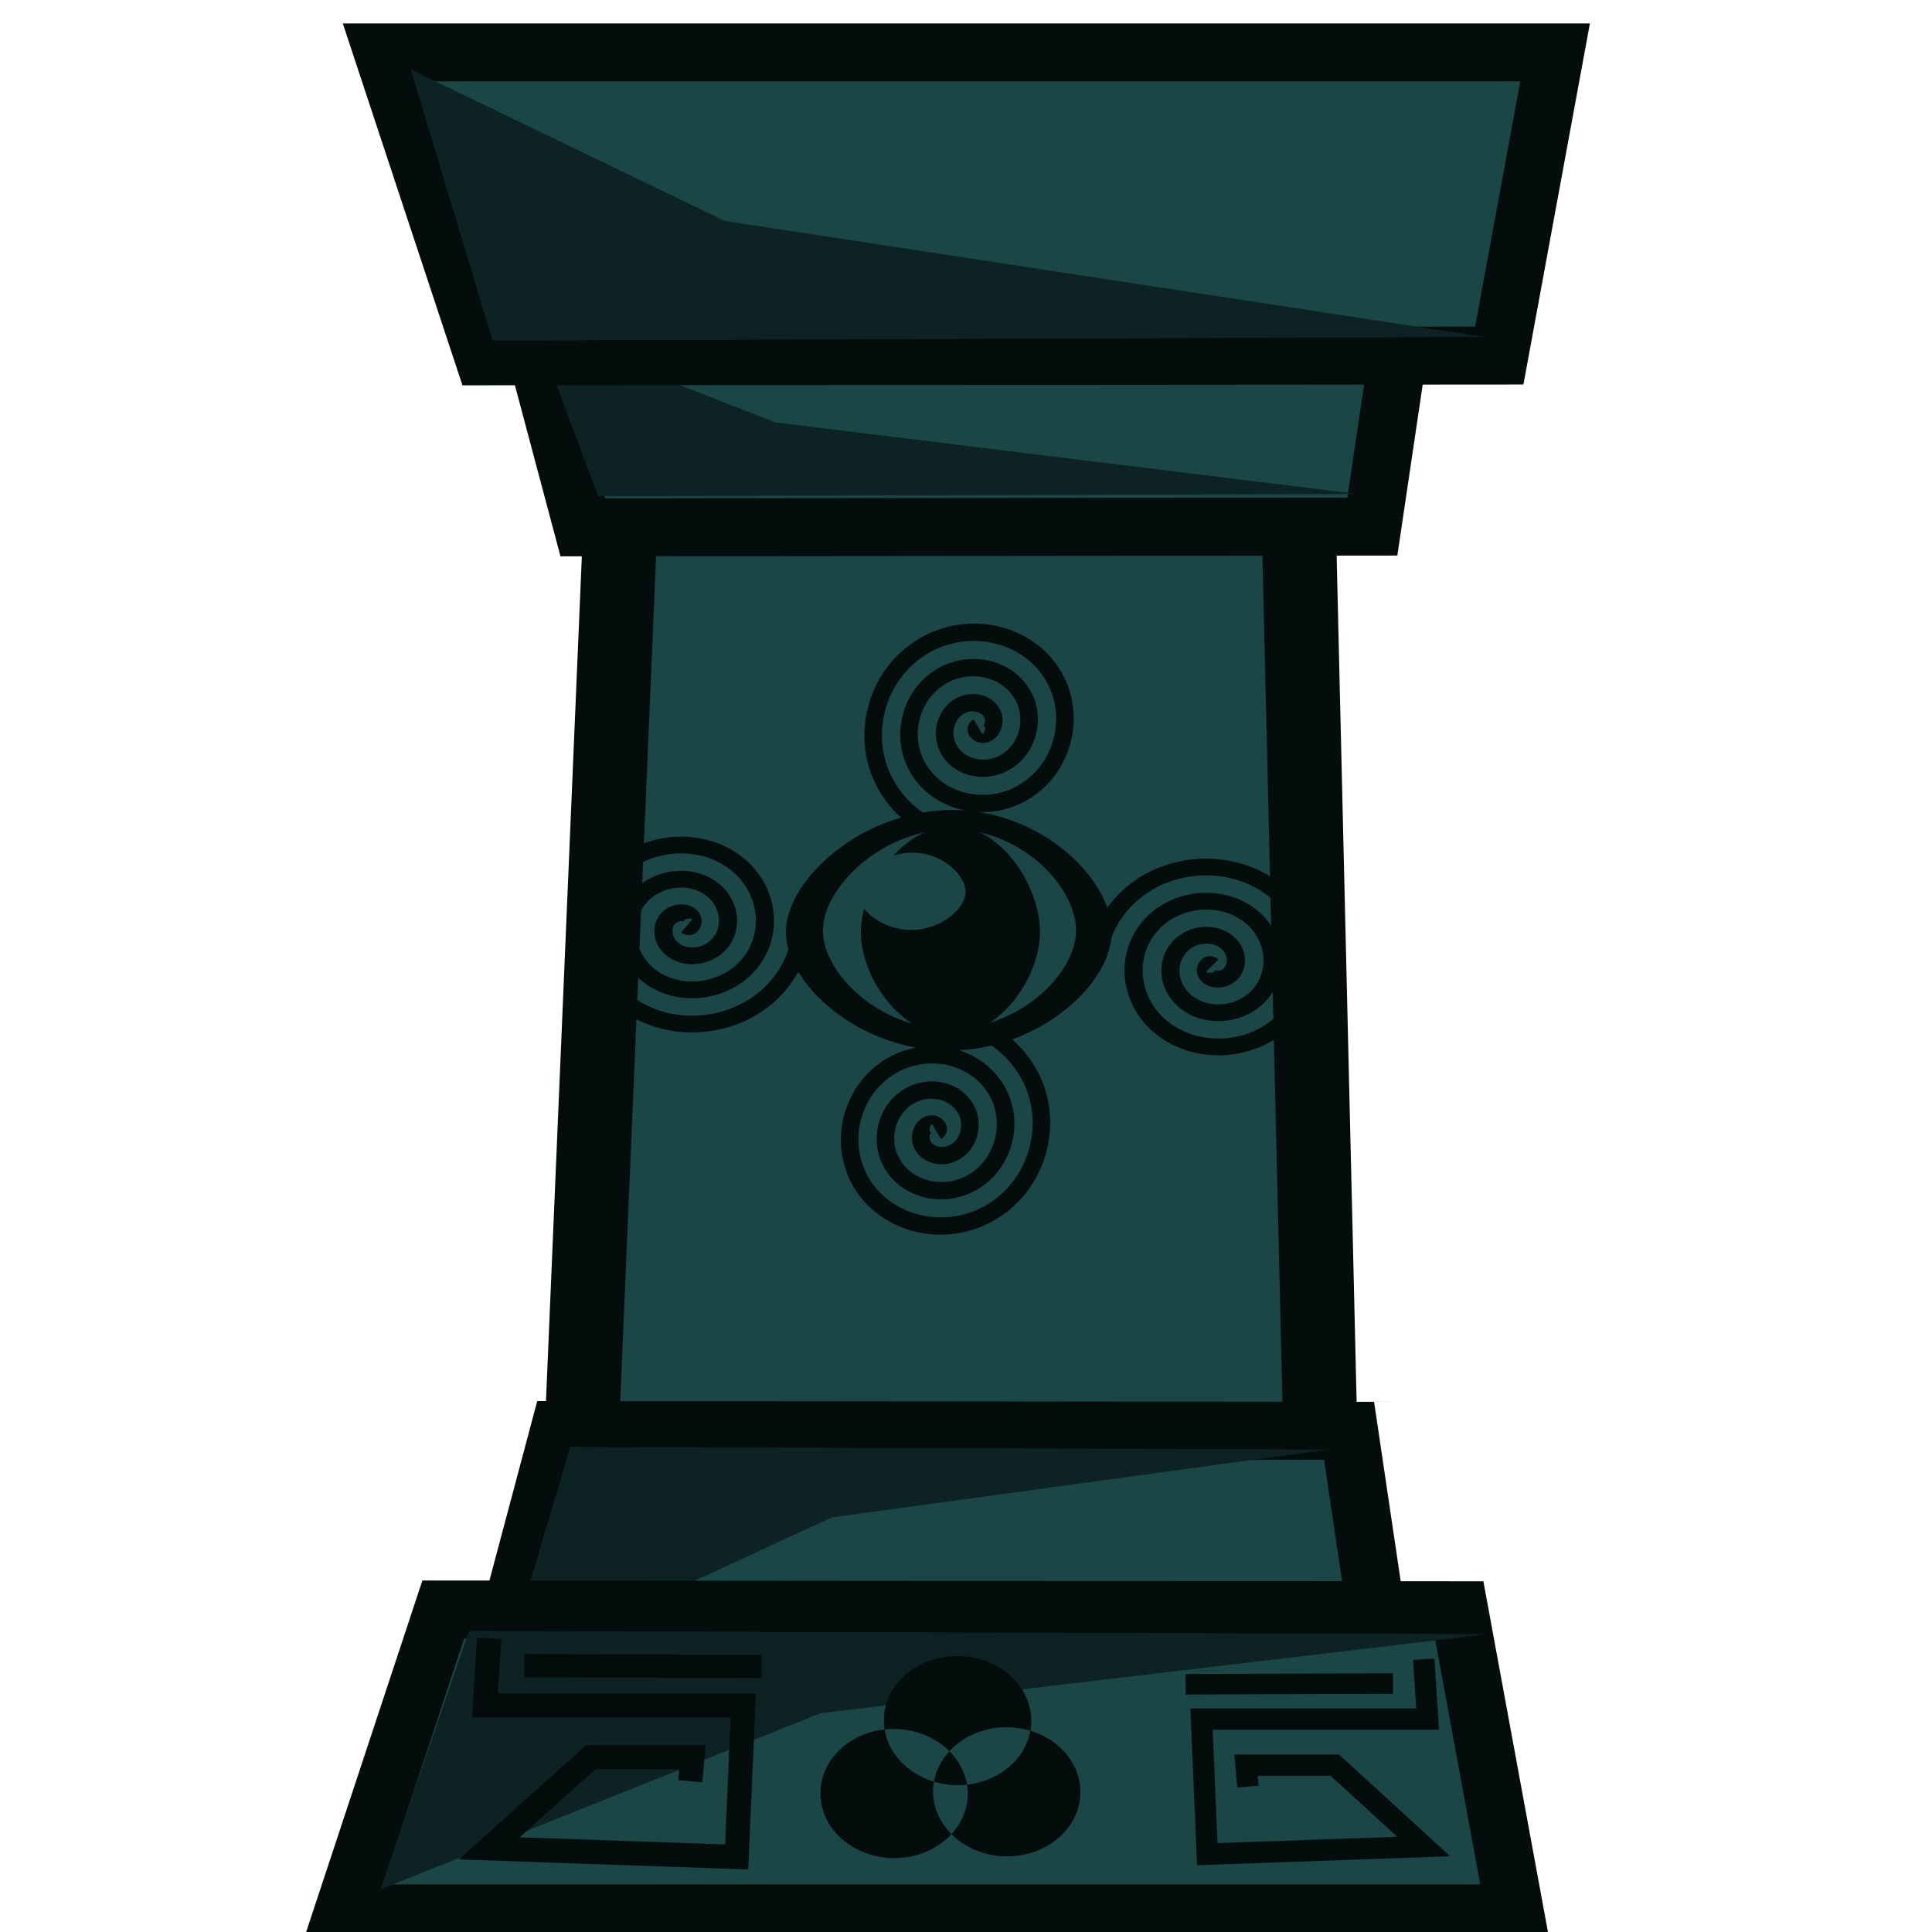
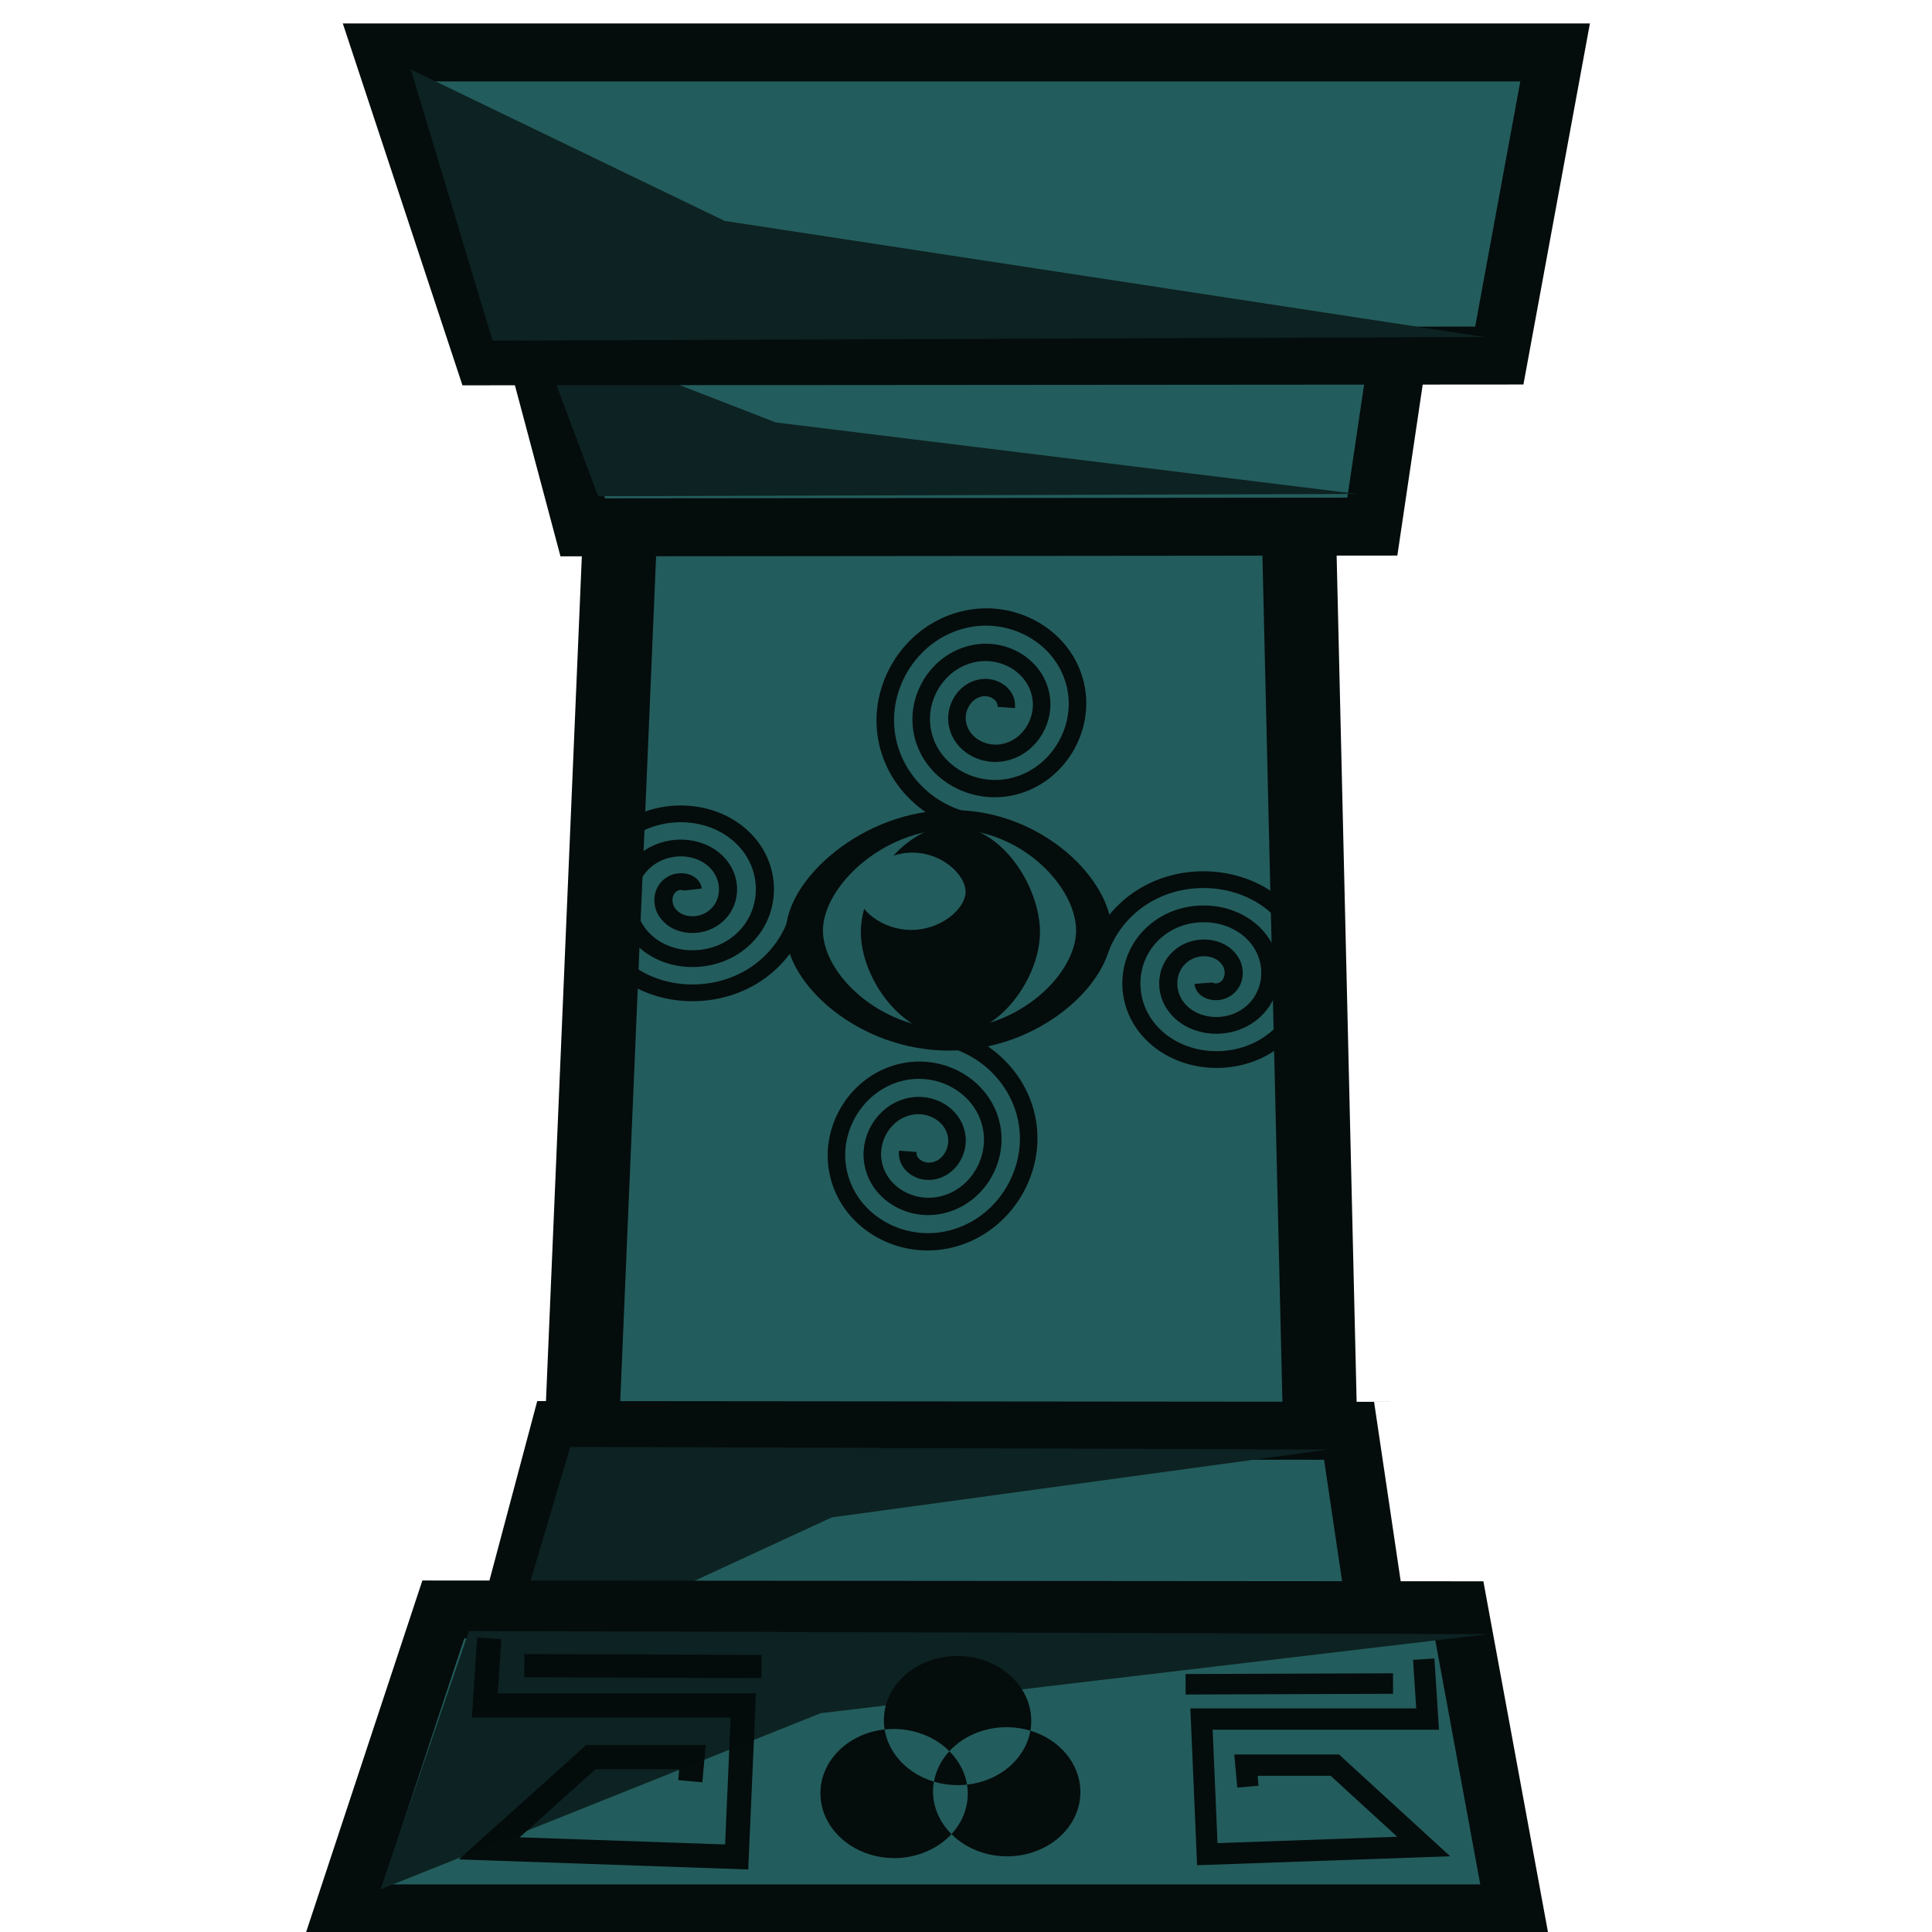
<svg xmlns="http://www.w3.org/2000/svg" width="100mm" height="100mm" viewBox="0 0 100 100" version="1.1" id="svg3527" xml:space="preserve">
  <defs id="defs3524">
    <filter style="color-interpolation-filters:sRGB;" id="filter6" x="-0.719" y="-0.458" width="2.439" height="1.916">
      <feGaussianBlur stdDeviation="5" result="fbSourceGraphic" id="feGaussianBlur5" />
      <feGaussianBlur stdDeviation="0.01" in="SourceGraphic" result="result1" id="feGaussianBlur6" />
      <feComposite in2="result1" operator="arithmetic" in="fbSourceGraphic" k2="0.5" k3="0.5" result="result2" id="feComposite6" />
      <feBlend in2="fbSourceGraphic" mode="normal" result="result3" id="feBlend6" />
    </filter>
    <linearGradient id="linearGradient13895">
      <stop style="stop-color:#000000;stop-opacity:1;" offset="0" id="stop13893" />
    </linearGradient>
    <filter style="color-interpolation-filters:sRGB;" id="filter14269" x="-0.312" y="-0.296" width="1.623" height="1.592">
      <feGaussianBlur stdDeviation="0.205" result="blur" id="feGaussianBlur14263" />
      <feComposite in="SourceGraphic" in2="blur" operator="in" result="composite1" id="feComposite14265" />
      <feComposite in="composite1" in2="composite1" operator="in" result="composite2" id="feComposite14267" />
    </filter>
    <filter style="color-interpolation-filters:sRGB;" id="filter14269-2" x="-0.312" y="-0.296" width="1.623" height="1.592">
      <feGaussianBlur stdDeviation="0.205" result="blur" id="feGaussianBlur14263-0" />
      <feComposite in="SourceGraphic" in2="blur" operator="in" result="composite1" id="feComposite14265-2" />
      <feComposite in="composite1" in2="composite1" operator="in" result="composite2" id="feComposite14267-3" />
    </filter>
  </defs>
  <g id="layer1">
-     <path style="fill:#1b4646;fill-opacity:1;stroke:#050c0c;stroke-width:3.84;stroke-dasharray:none;stroke-opacity:1" d="M 32.702,13.143 29.32,92.81 H 68.777 L 66.899,13.343 Z" id="path4" />
-     <path style="fill:#1b4646;fill-opacity:1;stroke:#050c0c;stroke-width:3;stroke-dasharray:none;stroke-opacity:1" d="M 30.163,27.295 26.121,12.123 H 73.277 L 71.032,27.257 Z" id="path26" />
+     <path style="fill:#235c5c;fill-opacity:1;stroke:#050c0c;stroke-width:3.84;stroke-dasharray:none;stroke-opacity:1" d="M 32.702,13.143 29.32,92.81 H 68.777 L 66.899,13.343 Z" id="path4" />
+     <path style="fill:#235c5c;fill-opacity:1;stroke:#050c0c;stroke-width:3;stroke-dasharray:none;stroke-opacity:1" d="M 30.163,27.295 26.121,12.123 H 73.277 L 71.032,27.257 Z" id="path26" />
    <path style="fill:#0d2222;fill-opacity:1;stroke:none;stroke-width:1.339;stroke-dasharray:none;stroke-opacity:1" d="m 30.959,25.683 -3.241,-8.646 12.435,4.829 30.113,3.701 z" id="path6" />
    <g id="g43" transform="matrix(0.7897141,0,0,0.8073257,26.06414,-90.89293)" />
-     <path style="fill:none;fill-rule:evenodd;stroke:#050c0c;stroke-width:1.165;stroke-dasharray:none;stroke-opacity:1" id="path9-6" d="m 7.379,11.991 c 0.355,0.062 0.092,0.508 -0.102,0.589 -0.527,0.219 -1.01,-0.312 -1.076,-0.794 -0.118,-0.862 0.679,-1.533 1.486,-1.563 1.185,-0.044 2.066,1.048 2.05,2.178 -0.022,1.506 -1.417,2.603 -2.87,2.536 C 5.039,14.854 3.725,13.149 3.843,11.376 3.986,9.228 6.001,7.695 8.096,7.866 10.565,8.067 12.318,10.394 12.093,12.811 11.834,15.6 9.194,17.573 6.457,17.294 3.346,16.977 1.152,14.025 1.486,10.966 1.86,7.534 5.126,5.12 8.506,5.509 12.259,5.94 14.894,9.519 14.45,13.221 c -0.134,1.118 -0.534,2.2 -1.155,3.139" transform="matrix(-0.7294576,0.2871767,0.2745947,0.7131538,52.71117,26.94529)" />
-     <path style="fill:none;fill-rule:evenodd;stroke:#050c0c;stroke-width:1.165;stroke-dasharray:none;stroke-opacity:1" id="path2" d="m 7.379,11.991 c 0.355,0.062 0.092,0.508 -0.102,0.589 -0.527,0.219 -1.01,-0.312 -1.076,-0.794 -0.118,-0.862 0.679,-1.533 1.486,-1.563 1.185,-0.044 2.066,1.048 2.05,2.178 -0.022,1.506 -1.417,2.603 -2.87,2.536 C 5.039,14.854 3.725,13.149 3.843,11.376 3.986,9.228 6.001,7.695 8.096,7.866 10.565,8.067 12.318,10.394 12.093,12.811 11.834,15.6 9.194,17.573 6.457,17.294 3.346,16.977 1.152,14.025 1.486,10.966 1.86,7.534 5.126,5.12 8.506,5.509 12.259,5.94 14.894,9.519 14.45,13.221 c -0.134,1.118 -0.534,2.2 -1.155,3.139" transform="matrix(0.7294576,-0.2871767,-0.2745947,-0.7131538,46.3869,69.23954)" />
-     <path style="fill:none;fill-rule:evenodd;stroke:#050c0c;stroke-width:1.165;stroke-dasharray:none;stroke-opacity:1" id="path3-2" d="m 7.379,11.991 c 0.355,0.062 0.092,0.508 -0.102,0.589 -0.527,0.219 -1.01,-0.312 -1.076,-0.794 -0.118,-0.862 0.679,-1.533 1.486,-1.563 1.185,-0.044 2.066,1.048 2.05,2.178 -0.022,1.506 -1.417,2.603 -2.87,2.536 C 5.039,14.854 3.725,13.149 3.843,11.376 3.986,9.228 6.001,7.695 8.096,7.866 10.565,8.067 12.318,10.394 12.093,12.811 11.834,15.6 9.194,17.573 6.457,17.294 3.346,16.977 1.152,14.025 1.486,10.966 1.86,7.534 5.126,5.12 8.506,5.509 12.259,5.94 14.894,9.519 14.45,13.221 c -0.134,1.118 -0.534,2.2 -1.155,3.139" transform="matrix(-0.4873398,-0.594474,-0.6403703,0.448125,74.02363,48.9891)" />
-     <path style="fill:none;fill-rule:evenodd;stroke:#050c0c;stroke-width:1.165;stroke-dasharray:none;stroke-opacity:1" id="path4-7" d="m 7.379,11.991 c 0.355,0.062 0.092,0.508 -0.102,0.589 -0.527,0.219 -1.01,-0.312 -1.076,-0.794 -0.118,-0.862 0.679,-1.533 1.486,-1.563 1.185,-0.044 2.066,1.048 2.05,2.178 -0.022,1.506 -1.417,2.603 -2.87,2.536 C 5.039,14.854 3.725,13.149 3.843,11.376 3.986,9.228 6.001,7.695 8.096,7.866 10.565,8.067 12.318,10.394 12.093,12.811 11.834,15.6 9.194,17.573 6.457,17.294 3.346,16.977 1.152,14.025 1.486,10.966 1.86,7.534 5.126,5.12 8.506,5.509 12.259,5.94 14.894,9.519 14.45,13.221 c -0.134,1.118 -0.534,2.2 -1.155,3.139" transform="matrix(0.533529,0.5568089,0.6025731,-0.4939836,24.37693,49.74315)" />
+     <path style="fill:none;fill-rule:evenodd;stroke:#050c0c;stroke-width:1.165;stroke-dasharray:none;stroke-opacity:1" id="path2" d="M 6.302,12.121 C 5.943,11.393 6.472,10.572 7.176,10.32 8.237,9.941 9.341,10.69 9.643,11.716 10.051,13.104 9.075,14.501 7.725,14.849 6.012,15.29 4.318,14.081 3.927,12.409 3.45,10.372 4.893,8.378 6.888,7.945 c 2.362,-0.513 4.655,1.165 5.13,3.483 0.55,2.686 -1.364,5.28 -4.005,5.796 C 5.004,17.811 2.108,15.662 1.552,12.697 0.927,9.364 3.313,6.166 6.6,5.57 10.257,4.906 13.757,7.529 14.394,11.14 c 0.452,2.562 -0.575,5.215 -2.58,6.859" transform="matrix(0.7294576,-0.2871767,-0.2745947,-0.7131538,45.71434,70.0466)" />
+     <path style="fill:none;fill-rule:evenodd;stroke:#050c0c;stroke-width:1.165;stroke-dasharray:none;stroke-opacity:1" id="path3-2" d="M 7.355,12.54 C 6.891,12.831 6.358,12.383 6.232,11.94 6.002,11.127 6.686,10.379 7.456,10.247 8.599,10.05 9.592,10.998 9.72,12.094 9.893,13.564 8.671,14.809 7.249,14.93 5.452,15.082 3.952,13.582 3.842,11.834 3.709,9.712 5.489,7.955 7.562,7.857 10.01,7.74 12.024,9.801 12.111,12.2 12.211,14.974 9.867,17.246 7.143,17.32 4.044,17.404 1.513,14.778 1.452,11.729 1.384,8.304 4.292,5.514 7.667,5.466 c 3.75,-0.053 6.799,3.138 6.833,6.839 0.013,1.434 -0.415,2.858 -1.206,4.054" transform="matrix(-0.4873398,-0.594474,-0.6403703,0.448125,73.90833,49.64244)" />
+     <path style="fill:none;fill-rule:evenodd;stroke:#050c0c;stroke-width:1.165;stroke-dasharray:none;stroke-opacity:1" id="path4-7" d="M 7.372,12.528 C 6.925,12.836 6.382,12.408 6.243,11.976 5.987,11.177 6.642,10.413 7.402,10.257 8.531,10.024 9.548,10.936 9.711,12.021 9.929,13.479 8.752,14.756 7.341,14.92 5.556,15.129 4.016,13.682 3.851,11.945 3.651,9.834 5.37,8.028 7.433,7.865 9.869,7.672 11.942,9.664 12.103,12.052 12.289,14.815 10.024,17.154 7.309,17.313 4.221,17.493 1.614,14.953 1.459,11.913 1.284,8.499 4.098,5.625 7.464,5.472 c 3.74,-0.17 6.882,2.92 7.031,6.611 0.061,1.508 -0.368,3.017 -1.2,4.276" transform="matrix(0.533529,0.5568089,0.6025731,-0.4939836,24.37693,48.12902)" />
    <path id="path18-0" style="fill:#050c0c;fill-opacity:1;stroke:none;stroke-width:0.962" d="m 57.544,48.236 c 0,2.695 -3.775,6.142 -8.433,6.142 -4.657,0 -8.433,-3.447 -8.433,-6.142 0,-2.695 3.948,-6.31 8.605,-6.31 4.657,0 8.261,3.615 8.261,6.31 z" />
-     <path id="path19-9" style="fill:#1b4646;fill-opacity:1;stroke:none;stroke-width:0.772;stroke-opacity:1" d="m 55.699,48.162 c 0,2.236 -2.933,5.095 -6.552,5.095 -3.618,0 -6.552,-2.859 -6.552,-5.095 0,-2.236 3.067,-5.235 6.685,-5.235 3.618,0 6.418,2.999 6.418,5.235 z" />
+     <path id="path19-9" style="fill:#235c5c;fill-opacity:1;stroke:none;stroke-width:0.772;stroke-opacity:1" d="m 55.699,48.162 c 0,2.236 -2.933,5.095 -6.552,5.095 -3.618,0 -6.552,-2.859 -6.552,-5.095 0,-2.236 3.067,-5.235 6.685,-5.235 3.618,0 6.418,2.999 6.418,5.235 z" />
    <path id="path20" style="fill:#050c0c;fill-opacity:1;stroke:none;stroke-width:0.665" d="m 53.828,48.244 c 0,2.346 -2.075,5.347 -4.635,5.347 -2.56,0 -4.635,-3.001 -4.635,-5.347 0,-2.346 2.17,-5.494 4.73,-5.494 2.56,0 4.541,3.147 4.541,5.494 z" />
-     <path id="path10-3" style="fill:#1b4646;fill-opacity:1;stroke:none;stroke-width:0.315" d="m 49.978,46.16 c 0,0.866 -1.259,1.974 -2.811,1.974 -1.553,0 -2.811,-1.108 -2.811,-1.974 0,-0.866 1.316,-2.028 2.869,-2.028 1.553,0 2.754,1.162 2.754,2.028 z" />
-     <path style="fill:#1b4646;fill-opacity:1;stroke:#050c0c;stroke-width:3;stroke-dasharray:none;stroke-opacity:1" d="M 28.96,74.02 24.918,89.192 H 72.074 L 69.828,74.058 Z" id="path27" />
+     <path id="path10-3" style="fill:#235c5c;fill-opacity:1;stroke:none;stroke-width:0.315" d="m 49.978,46.16 c 0,0.866 -1.259,1.974 -2.811,1.974 -1.553,0 -2.811,-1.108 -2.811,-1.974 0,-0.866 1.316,-2.028 2.869,-2.028 1.553,0 2.754,1.162 2.754,2.028 z" />
+     <path style="fill:#235c5c;fill-opacity:1;stroke:#050c0c;stroke-width:3;stroke-dasharray:none;stroke-opacity:1" d="M 28.96,74.02 24.918,89.192 H 72.074 L 69.828,74.058 Z" id="path27" />
    <path style="fill:#0d2222;fill-opacity:1;stroke:none;stroke-width:1.545;stroke-dasharray:none;stroke-opacity:1" d="m 29.516,74.89 -3.402,11.476 16.937,-7.826 25.696,-3.512 z" id="path1" />
-     <path style="fill:#1b4646;fill-opacity:1;stroke:#050c0c;stroke-width:3;stroke-dasharray:none;stroke-opacity:1" d="m 22.946,83.307 -5.201,15.729 H 78.419 L 75.53,83.347 Z" id="path24" />
+     <path style="fill:#235c5c;fill-opacity:1;stroke:#050c0c;stroke-width:3;stroke-dasharray:none;stroke-opacity:1" d="m 22.946,83.307 -5.201,15.729 H 78.419 L 75.53,83.347 Z" id="path24" />
    <path style="fill:#0d2222;fill-opacity:1;stroke:none;stroke-width:1.934;stroke-dasharray:none;stroke-opacity:1" d="M 24.271,84.421 19.695,97.794 42.479,88.673 77.048,84.581 Z" id="path3" />
-     <path style="fill:#1b4646;fill-opacity:1;stroke:#050c0c;stroke-width:3;stroke-dasharray:none;stroke-opacity:1" d="M 25.02,18.443 19.819,2.714 H 80.492 L 77.603,18.403 Z" id="path25" />
+     <path style="fill:#235c5c;fill-opacity:1;stroke:#050c0c;stroke-width:3;stroke-dasharray:none;stroke-opacity:1" d="M 25.02,18.443 19.819,2.714 H 80.492 L 77.603,18.403 Z" id="path25" />
    <path style="fill:none;fill-opacity:1;stroke:#050c0c;stroke-width:1.252;stroke-dasharray:none;stroke-opacity:0.988" d="m 25.323,84.801 -0.229,3.475 h 13.379 l -0.343,7.84 -12.807,-0.445 5.26,-4.722 h 5.26 l -0.114,1.247" id="path8" />
    <path style="fill:none;fill-opacity:1;stroke:#050c0c;stroke-width:1.201;stroke-dasharray:none;stroke-opacity:0.988" d="m 27.139,86.214 12.277,0.043" id="path17" />
    <path style="fill:none;fill-opacity:1;stroke:#050c0c;stroke-width:1.105;stroke-dasharray:none;stroke-opacity:1" d="m 73.692,85.879 0.2,3.099 H 62.19 l 0.3,6.994 11.201,-0.397 -4.601,-4.212 H 64.491 l 0.1,1.113" id="path29" />
    <path style="fill:none;fill-opacity:1;stroke:#050c0c;stroke-width:1.061;stroke-dasharray:none;stroke-opacity:1" d="m 72.104,87.14 -10.737,0.038" id="path30" />
    <path id="path31" style="fill:#050c0c;fill-opacity:1;stroke:none;stroke-width:1.37;stroke-dasharray:none;stroke-opacity:1" d="m 49.48,85.715 a 3.814,3.342 0.859 0 0 -3.73,3.401 3.814,3.342 0.859 0 0 0.037,0.401 3.814,3.342 0.859 0 1 0.41,-0.025 3.814,3.342 0.859 0 1 2.943,1.151 3.814,3.342 0.859 0 1 2.885,-1.243 3.814,3.342 0.859 0 1 1.308,0.181 3.814,3.342 0.859 0 0 0.043,-0.586 3.814,3.342 0.859 0 0 -3.895,-3.281 z m 3.852,3.866 a 3.814,3.342 0.859 0 1 -3.277,2.791 3.814,3.342 0.859 0 1 0.037,0.401 3.814,3.342 0.859 0 1 -0.845,2.16 3.814,3.342 0.859 0 0 2.945,1.151 3.814,3.342 0.859 0 0 3.728,-3.403 3.814,3.342 0.859 0 0 -2.587,-3.1 z m -4.085,5.352 a 3.814,3.342 0.859 0 1 -0.953,-2.132 3.814,3.342 0.859 0 1 0.045,-0.584 3.814,3.342 0.859 0 1 -2.553,-2.701 3.814,3.342 0.859 0 0 -3.32,3.376 3.814,3.342 0.859 0 0 3.898,3.282 3.814,3.342 0.859 0 0 2.883,-1.243 z m -0.907,-2.716 a 3.814,3.342 0.859 0 0 1.308,0.181 3.814,3.342 0.859 0 0 0.408,-0.026 3.814,3.342 0.859 0 0 -0.916,-1.729 3.814,3.342 0.859 0 0 -0.8,1.575 z" />
    <g id="g43-9" transform="matrix(0.7897141,0,0,0.8073257,-24.14025,-28.45043)" />
    <path style="fill:#0d2222;fill-opacity:1;stroke:none;stroke-width:1.95;stroke-dasharray:none;stroke-opacity:1" d="M 25.496,17.632 21.262,3.594 37.508,11.435 76.85,17.444 Z" id="path5" />
+     <path style="fill:none;fill-rule:evenodd;stroke:#050c0c;stroke-width:1.165;stroke-dasharray:none;stroke-opacity:1" id="path7" d="M 6.302,12.121 C 5.943,11.393 6.472,10.572 7.176,10.32 8.237,9.941 9.341,10.69 9.643,11.716 10.051,13.104 9.075,14.501 7.725,14.849 6.012,15.29 4.318,14.081 3.927,12.409 3.45,10.372 4.893,8.378 6.888,7.945 c 2.362,-0.513 4.655,1.165 5.13,3.483 0.55,2.686 -1.364,5.28 -4.005,5.796 C 5.004,17.811 2.108,15.662 1.552,12.697 0.927,9.364 3.313,6.166 6.6,5.57 10.257,4.906 13.757,7.529 14.394,11.14 c 0.452,2.562 -0.575,5.215 -2.58,6.859" transform="matrix(-0.7294576,0.2871767,0.2745947,0.7131538,53.35166,26.16538)" />
  </g>
</svg>
